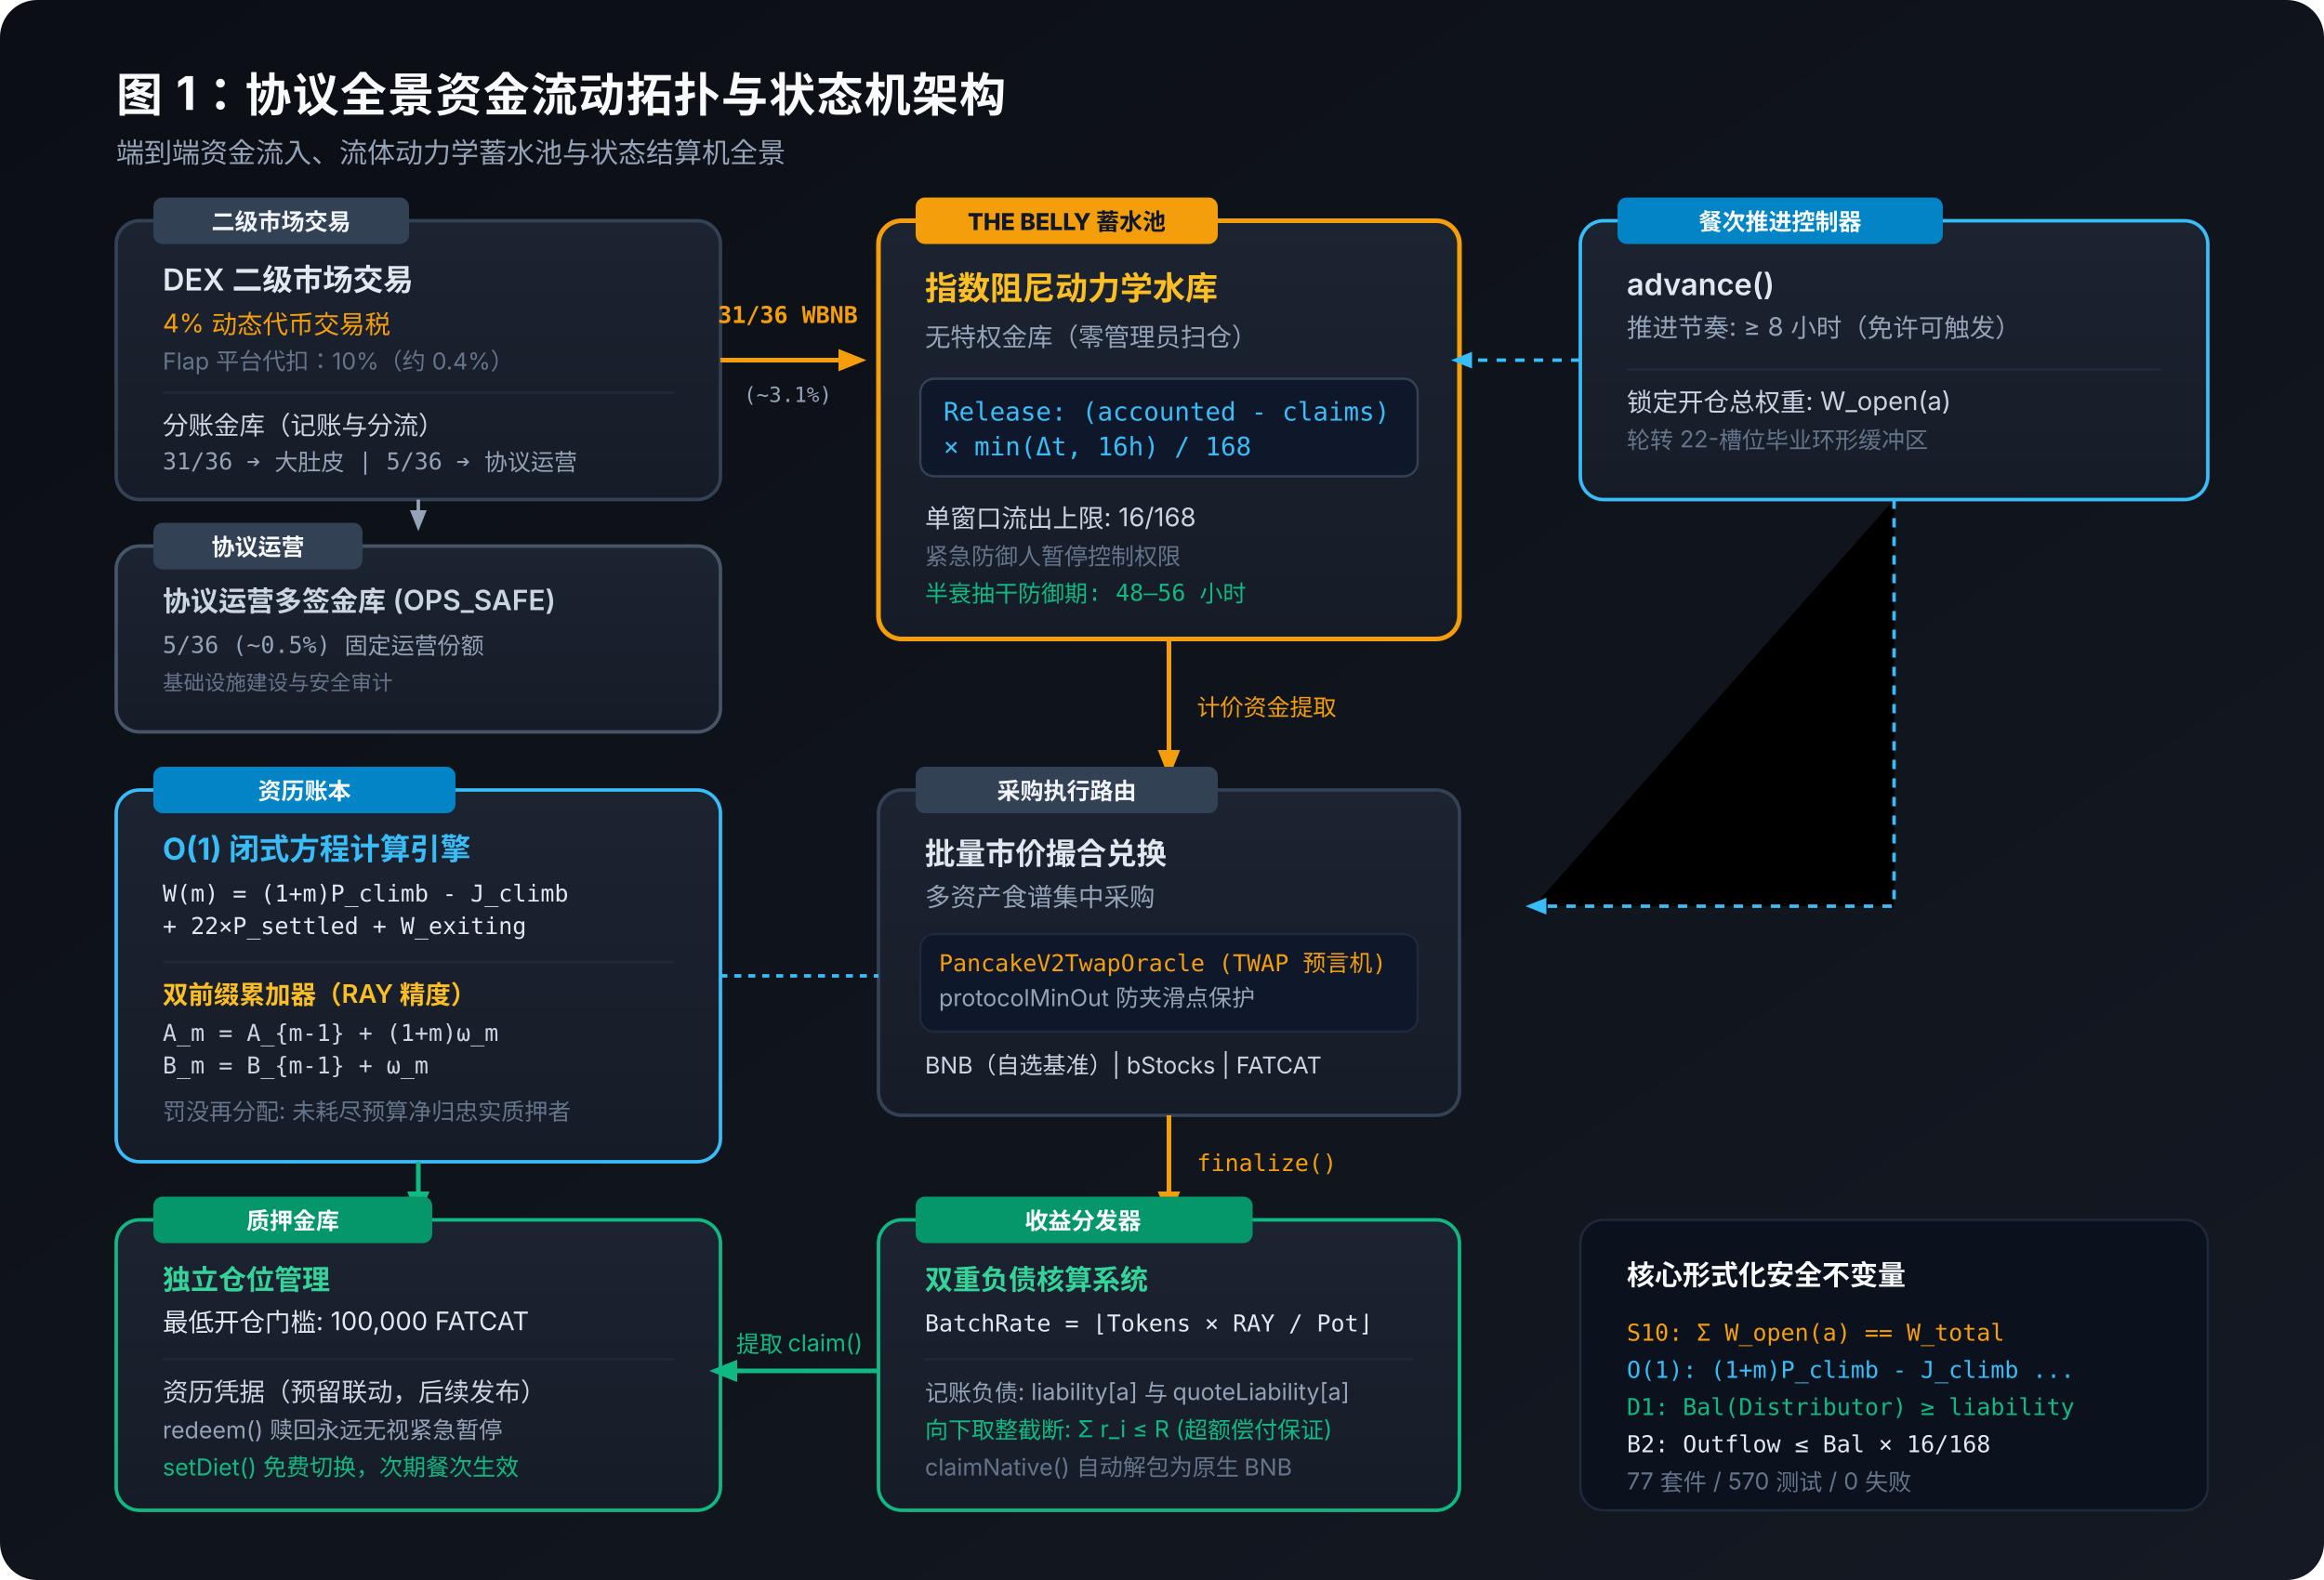
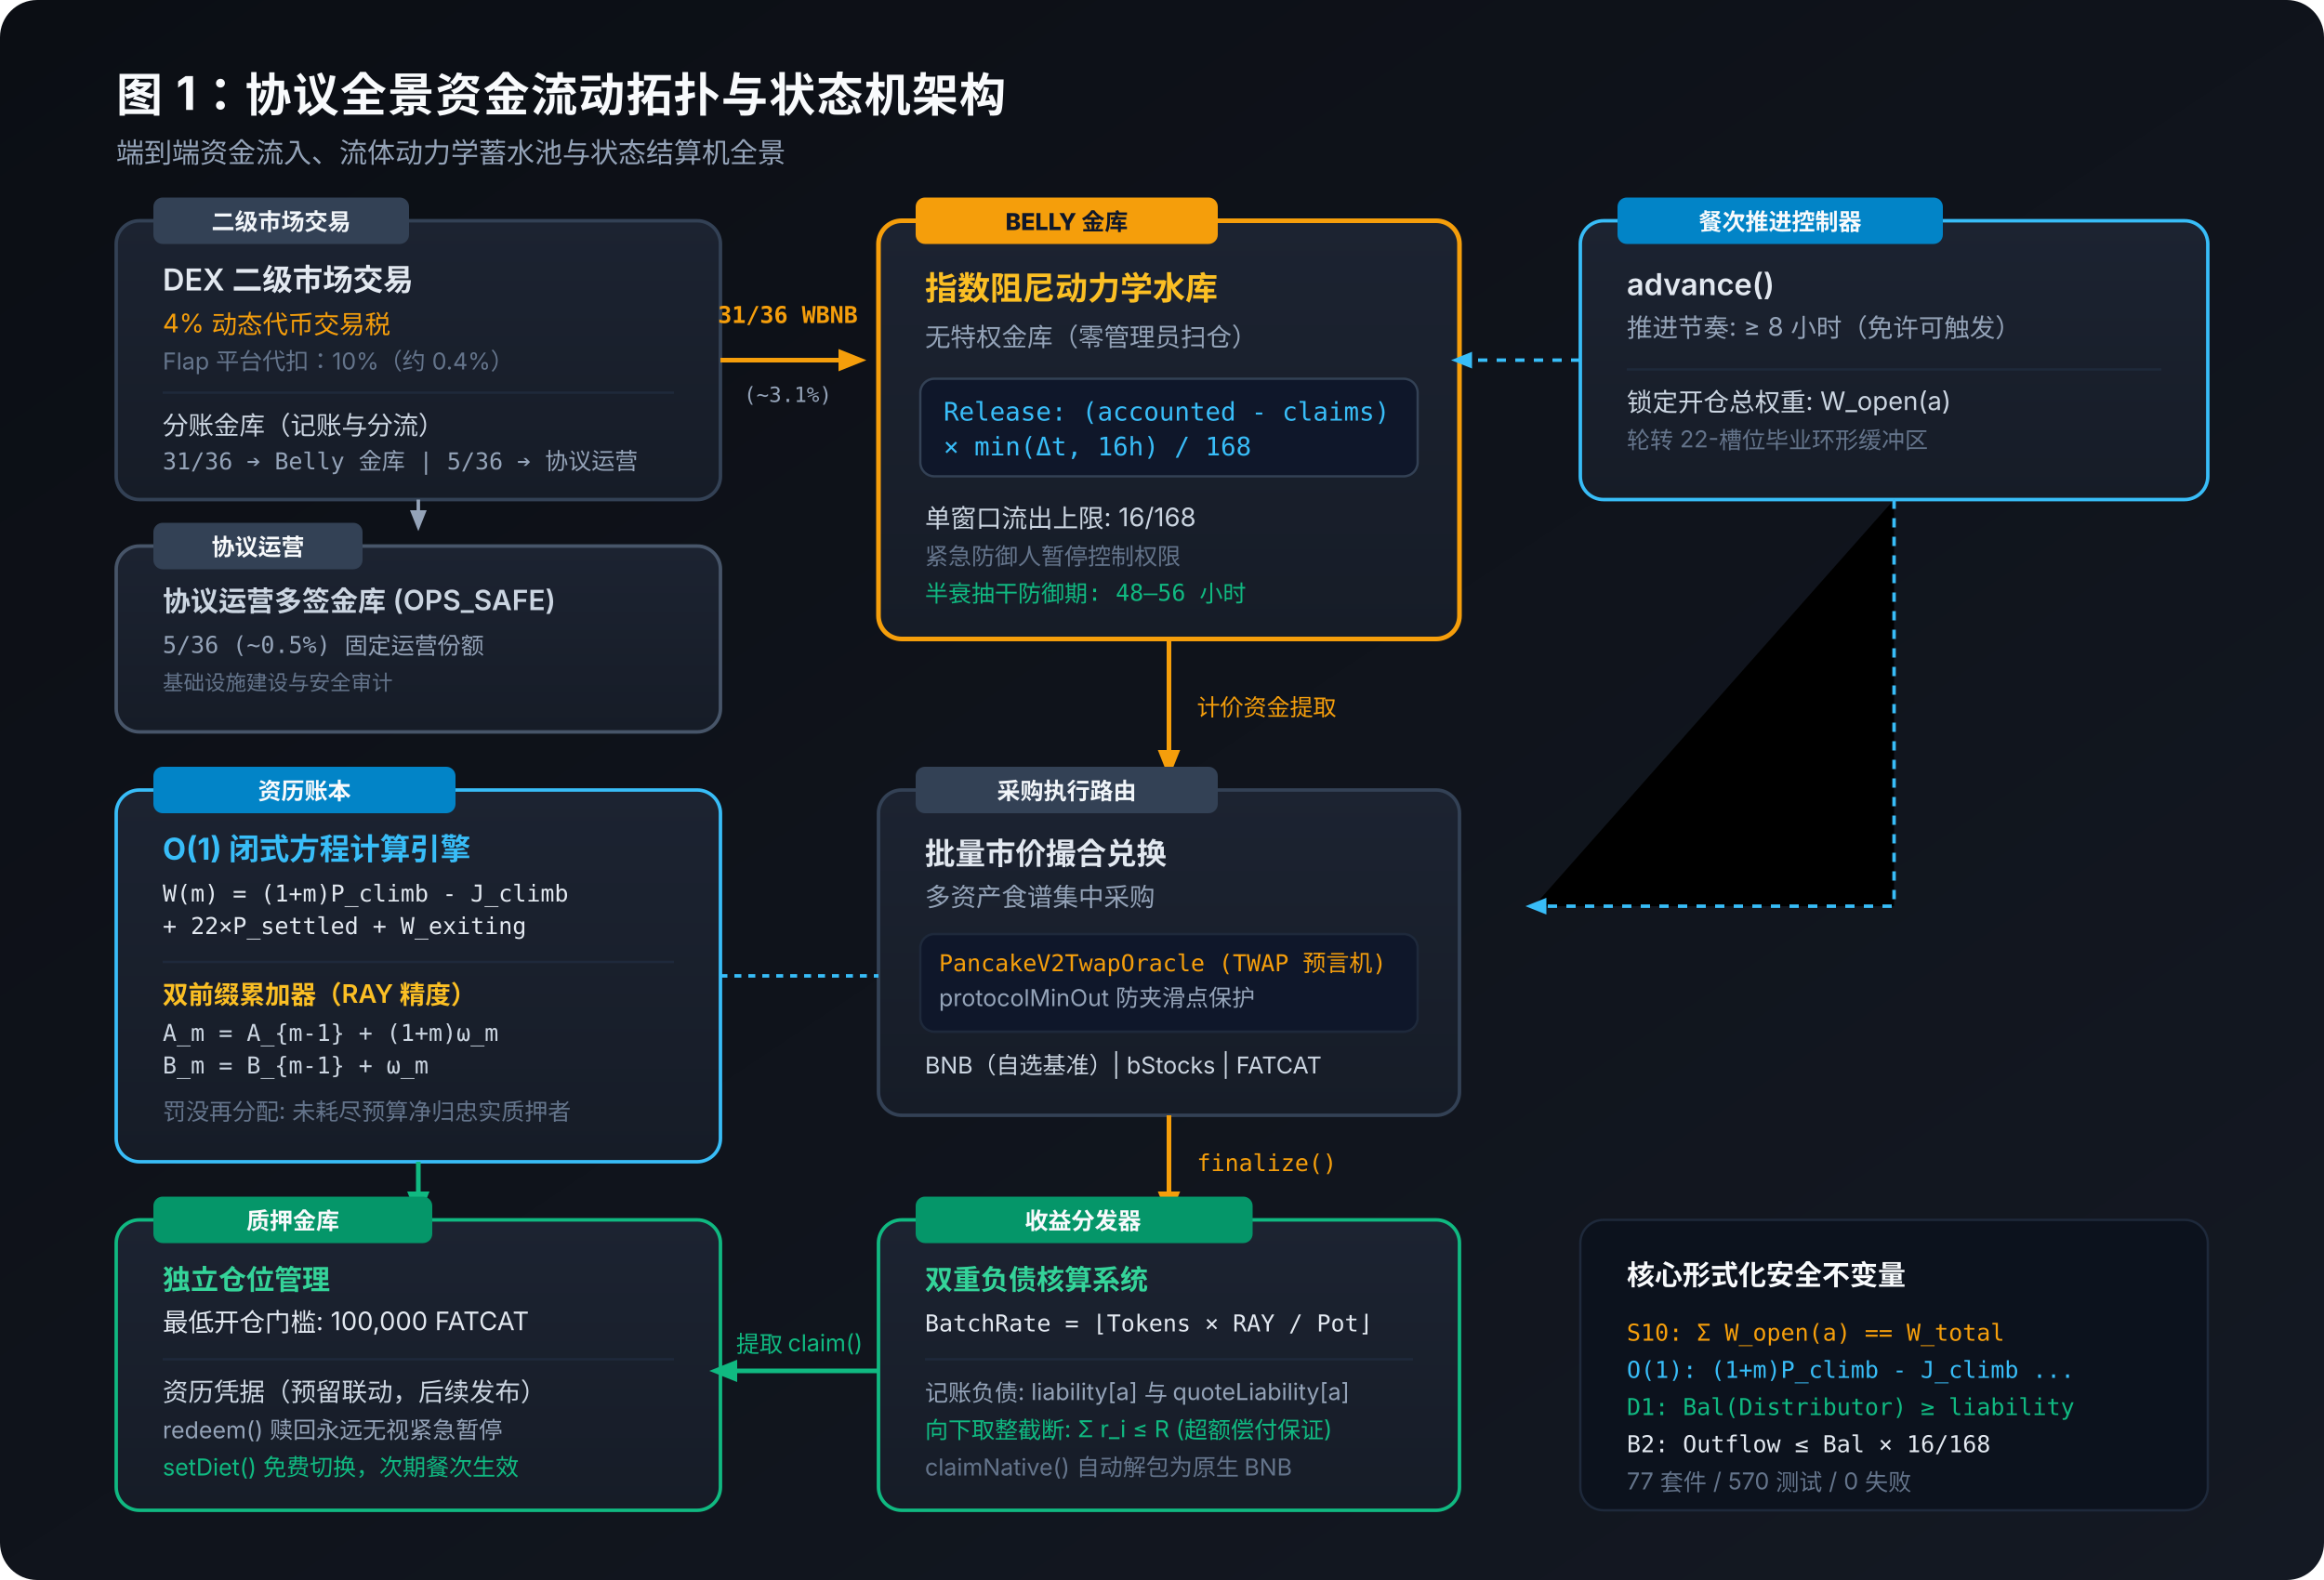
<svg xmlns="http://www.w3.org/2000/svg" viewBox="0 0 1000 680" width="100%" height="100%">
  <defs>
    <linearGradient id="bgGrad" x1="0%" y1="0%" x2="100%" y2="100%">
      <stop offset="0%" stop-color="#0b0e14" />
      <stop offset="100%" stop-color="#141923" />
    </linearGradient>
    <linearGradient id="cardGrad" x1="0%" y1="0%" x2="0%" y2="100%">
      <stop offset="0%" stop-color="#1c2331" />
      <stop offset="100%" stop-color="#161c27" />
    </linearGradient>
    <linearGradient id="goldGrad" x1="0%" y1="0%" x2="100%" y2="0%">
      <stop offset="0%" stop-color="#f59e0b" />
      <stop offset="100%" stop-color="#d97706" />
    </linearGradient>
    <linearGradient id="emeraldGrad" x1="0%" y1="0%" x2="100%" y2="0%">
      <stop offset="0%" stop-color="#10b981" />
      <stop offset="100%" stop-color="#059669" />
    </linearGradient>
    <linearGradient id="blueGrad" x1="0%" y1="0%" x2="100%" y2="0%">
      <stop offset="0%" stop-color="#38bdf8" />
      <stop offset="100%" stop-color="#0284c7" />
    </linearGradient>
    <filter id="glow" x="-20%" y="-20%" width="140%" height="140%">
      <feGaussianBlur stdDeviation="6" result="blur" />
      <feComposite in="SourceGraphic" in2="blur" operator="over" />
    </filter>
    <marker id="arrow" viewBox="0 0 10 10" refX="6" refY="5" markerWidth="6" markerHeight="6" orient="auto-start-reverse">
      <path d="M 0 1 L 10 5 L 0 9 z" fill="#f59e0b" />
    </marker>
    <marker id="arrow-blue" viewBox="0 0 10 10" refX="6" refY="5" markerWidth="6" markerHeight="6" orient="auto-start-reverse">
      <path d="M 0 1 L 10 5 L 0 9 z" fill="#38bdf8" />
    </marker>
    <marker id="arrow-emerald" viewBox="0 0 10 10" refX="6" refY="5" markerWidth="6" markerHeight="6" orient="auto-start-reverse">
      <path d="M 0 1 L 10 5 L 0 9 z" fill="#10b981" />
    </marker>
    <marker id="arrow-slate" viewBox="0 0 10 10" refX="6" refY="5" markerWidth="6" markerHeight="6" orient="auto-start-reverse">
      <path d="M 0 1 L 10 5 L 0 9 z" fill="#94a3b8" />
    </marker>
  </defs>
  <rect width="1000" height="680" fill="url(#bgGrad)" rx="16" />
  <text x="50" y="48" fill="#f8fafc" font-family="-apple-system, BlinkMacSystemFont, 'PingFang SC', 'Microsoft YaHei', sans-serif" font-size="20" font-weight="700" letter-spacing="0.5">图 1：协议全景资金流动拓扑与状态机架构</text>
  <text x="50" y="70" fill="#94a3b8" font-family="-apple-system, BlinkMacSystemFont, 'PingFang SC', 'Microsoft YaHei', sans-serif" font-size="12">端到端资金流入、流体动力学蓄水池与状态结算机全景</text>
  <g transform="translate(50, 95)">
    <rect width="260" height="120" rx="10" fill="url(#cardGrad)" stroke="#334155" stroke-width="1.5" />
    <rect x="16" y="-10" width="110" height="20" rx="4" fill="#334155" />
    <text x="71" y="4" fill="#f1f5f9" font-family="-apple-system, sans-serif" font-size="10" font-weight="700" text-anchor="middle">二级市场交易</text>
    <text x="20" y="30" fill="#e2e8f0" font-family="-apple-system, sans-serif" font-size="13" font-weight="600">DEX 二级市场交易</text>
    <text x="20" y="48" fill="#f59e0b" font-family="-apple-system, sans-serif" font-size="11">4% 动态代币交易税</text>
    <text x="20" y="64" fill="#64748b" font-family="-apple-system, sans-serif" font-size="10">Flap 平台代扣：10%（约 0.4%）</text>
    <line x1="20" y1="74" x2="240" y2="74" stroke="#1e293b" stroke-width="1" />
    <text x="20" y="92" fill="#cbd5e1" font-family="-apple-system, sans-serif" font-size="11">分账金库（记账与分流）</text>
-     <text x="20" y="107" fill="#94a3b8" font-family="ui-monospace, monospace" font-size="10">31/36 ➔ 大肚皮 | 5/36 ➔ 协议运营</text>
+     <text x="20" y="107" fill="#94a3b8" font-family="ui-monospace, monospace" font-size="10">31/36 ➔ Belly 金库 | 5/36 ➔ 协议运营</text>
  </g>
  <path d="M 310 155 L 368 155" stroke="#f59e0b" stroke-width="2" marker-end="url(#arrow)" />
  <text x="339" y="139" fill="#f59e0b" font-family="ui-monospace, monospace" font-size="10" font-weight="600" text-anchor="middle">31/36 WBNB</text>
  <text x="339" y="173" fill="#94a3b8" font-family="ui-monospace, monospace" font-size="9" text-anchor="middle">(~3.1%)</text>
  <g transform="translate(50, 235)">
    <rect width="260" height="80" rx="10" fill="url(#cardGrad)" stroke="#475569" stroke-width="1.5" />
    <rect x="16" y="-10" width="90" height="20" rx="4" fill="#334155" />
    <text x="61" y="4" fill="#f8fafc" font-family="-apple-system, sans-serif" font-size="10" font-weight="700" text-anchor="middle">协议运营</text>
    <text x="20" y="28" fill="#cbd5e1" font-family="-apple-system, sans-serif" font-size="12" font-weight="600">协议运营多签金库 (OPS_SAFE)</text>
    <text x="20" y="46" fill="#94a3b8" font-family="ui-monospace, monospace" font-size="10">5/36 (~0.5%) 固定运营份额</text>
    <text x="20" y="62" fill="#64748b" font-family="-apple-system, sans-serif" font-size="9">基础设施建设与安全审计</text>
  </g>
  <path d="M 180 215 L 180 225" stroke="#94a3b8" stroke-width="1.5" marker-end="url(#arrow-slate)" />
  <g transform="translate(378, 95)">
    <rect width="250" height="180" rx="10" fill="url(#cardGrad)" stroke="#f59e0b" stroke-width="2" />
    <rect x="16" y="-10" width="130" height="20" rx="4" fill="#f59e0b" />
-     <text x="81" y="4" fill="#0f172a" font-family="-apple-system, sans-serif" font-size="10" font-weight="800" text-anchor="middle">THE BELLY 蓄水池</text>
+     <text x="81" y="4" fill="#0f172a" font-family="-apple-system, sans-serif" font-size="10" font-weight="800" text-anchor="middle">BELLY 金库</text>
    <text x="20" y="34" fill="#fbbf24" font-family="-apple-system, sans-serif" font-size="14" font-weight="700">指数阻尼动力学水库</text>
    <text x="20" y="54" fill="#94a3b8" font-family="-apple-system, sans-serif" font-size="11">无特权金库（零管理员扫仓）</text>
    <rect x="18" y="68" width="214" height="42" rx="6" fill="#0f172a" stroke="#334155" stroke-width="1" />
    <text x="28" y="86" fill="#38bdf8" font-family="ui-monospace, monospace" font-size="11">Release: (accounted - claims)</text>
    <text x="28" y="101" fill="#38bdf8" font-family="ui-monospace, monospace" font-size="11">× min(Δt, 16h) / 168</text>
    <text x="20" y="132" fill="#cbd5e1" font-family="-apple-system, sans-serif" font-size="11">单窗口流出上限: 16/168</text>
    <text x="20" y="148" fill="#64748b" font-family="-apple-system, sans-serif" font-size="10">紧急防御人暂停控制权限</text>
    <text x="20" y="164" fill="#10b981" font-family="ui-monospace, monospace" font-size="10">半衰抽干防御期: 48–56 小时</text>
  </g>
  <path d="M 503 275 L 503 330" stroke="#f59e0b" stroke-width="2" marker-end="url(#arrow)" />
  <text x="515" y="308" fill="#f59e0b" font-family="-apple-system, sans-serif" font-size="10">计价资金提取</text>
  <g transform="translate(680, 95)">
    <rect width="270" height="120" rx="10" fill="url(#cardGrad)" stroke="#38bdf8" stroke-width="1.5" />
    <rect x="16" y="-10" width="140" height="20" rx="4" fill="#0284c7" />
    <text x="86" y="4" fill="#f8fafc" font-family="-apple-system, sans-serif" font-size="10" font-weight="700" text-anchor="middle">餐次推进控制器</text>
    <text x="20" y="32" fill="#e2e8f0" font-family="-apple-system, sans-serif" font-size="13" font-weight="600">advance()</text>
    <text x="20" y="50" fill="#94a3b8" font-family="-apple-system, sans-serif" font-size="11">推进节奏: ≥ 8 小时（免许可触发）</text>
    <line x1="20" y1="64" x2="250" y2="64" stroke="#1e293b" stroke-width="1" />
    <text x="20" y="82" fill="#cbd5e1" font-family="-apple-system, sans-serif" font-size="11">锁定开仓总权重: W_open(a)</text>
    <text x="20" y="98" fill="#64748b" font-family="-apple-system, sans-serif" font-size="10">轮转 22-槽位毕业环形缓冲区</text>
  </g>
  <path d="M 680 155 L 628 155" stroke="#38bdf8" stroke-width="1.5" stroke-dasharray="4" marker-end="url(#arrow-blue)" />
  <path d="M 815 215 L 815 390 L 660 390" stroke="#38bdf8" stroke-width="1.5" stroke-dasharray="4" marker-end="url(#arrow-blue)" />
  <g transform="translate(378, 340)">
    <rect width="250" height="140" rx="10" fill="url(#cardGrad)" stroke="#334155" stroke-width="1.5" />
    <rect x="16" y="-10" width="130" height="20" rx="4" fill="#334155" />
    <text x="81" y="4" fill="#f1f5f9" font-family="-apple-system, sans-serif" font-size="10" font-weight="700" text-anchor="middle">采购执行路由</text>
    <text x="20" y="32" fill="#e2e8f0" font-family="-apple-system, sans-serif" font-size="13" font-weight="600">批量市价撮合兑换</text>
    <text x="20" y="50" fill="#94a3b8" font-family="-apple-system, sans-serif" font-size="11">多资产食谱集中采购</text>
    <rect x="18" y="62" width="214" height="42" rx="6" fill="#0f172a" stroke="#1e293b" stroke-width="1" />
    <text x="26" y="78" fill="#f59e0b" font-family="ui-monospace, monospace" font-size="10">PancakeV2TwapOracle (TWAP 预言机)</text>
    <text x="26" y="93" fill="#94a3b8" font-family="-apple-system, sans-serif" font-size="10">protocolMinOut 防夹滑点保护</text>
    <text x="20" y="122" fill="#cbd5e1" font-family="-apple-system, sans-serif" font-size="10">BNB（自选基准）| bStocks | FATCAT</text>
  </g>
  <path d="M 503 480 L 503 520" stroke="#f59e0b" stroke-width="2" marker-end="url(#arrow)" />
  <text x="515" y="504" fill="#f59e0b" font-family="ui-monospace, monospace" font-size="10">finalize()</text>
  <g transform="translate(378, 525)">
    <rect width="250" height="125" rx="10" fill="url(#cardGrad)" stroke="#10b981" stroke-width="1.5" />
    <rect x="16" y="-10" width="145" height="20" rx="4" fill="#059669" />
    <text x="88" y="4" fill="#f8fafc" font-family="-apple-system, sans-serif" font-size="10" font-weight="700" text-anchor="middle">收益分发器</text>
    <text x="20" y="30" fill="#34d399" font-family="-apple-system, sans-serif" font-size="12" font-weight="700">双重负债核算系统</text>
    <text x="20" y="48" fill="#e2e8f0" font-family="ui-monospace, monospace" font-size="10">BatchRate = ⌊Tokens × RAY / Pot⌋</text>
    <line x1="20" y1="60" x2="230" y2="60" stroke="#1e293b" stroke-width="1" />
    <text x="20" y="78" fill="#94a3b8" font-family="-apple-system, sans-serif" font-size="10">记账负债: liability[a] 与 quoteLiability[a]</text>
    <text x="20" y="94" fill="#10b981" font-family="-apple-system, sans-serif" font-size="10">向下取整截断: Σ r_i ≤ R (超额偿付保证)</text>
    <text x="20" y="110" fill="#64748b" font-family="-apple-system, sans-serif" font-size="10">claimNative() 自动解包为原生 BNB</text>
  </g>
  <g transform="translate(50, 340)">
    <rect width="260" height="160" rx="10" fill="url(#cardGrad)" stroke="#38bdf8" stroke-width="1.5" />
    <rect x="16" y="-10" width="130" height="20" rx="4" fill="#0284c7" />
    <text x="81" y="4" fill="#f8fafc" font-family="-apple-system, sans-serif" font-size="10" font-weight="700" text-anchor="middle">资历账本</text>
    <text x="20" y="30" fill="#38bdf8" font-family="-apple-system, sans-serif" font-size="13" font-weight="700">O(1) 闭式方程计算引擎</text>
    <text x="20" y="48" fill="#e2e8f0" font-family="ui-monospace, monospace" font-size="10">W(m) = (1+m)P_climb - J_climb</text>
    <text x="20" y="62" fill="#e2e8f0" font-family="ui-monospace, monospace" font-size="10">     + 22×P_settled + W_exiting</text>
    <line x1="20" y1="74" x2="240" y2="74" stroke="#1e293b" stroke-width="1" />
    <text x="20" y="92" fill="#fbbf24" font-family="-apple-system, sans-serif" font-size="11" font-weight="600">双前缀累加器（RAY 精度）</text>
    <text x="20" y="108" fill="#cbd5e1" font-family="ui-monospace, monospace" font-size="10">A_m = A_{m-1} + (1+m)ω_m</text>
    <text x="20" y="122" fill="#cbd5e1" font-family="ui-monospace, monospace" font-size="10">B_m = B_{m-1} + ω_m</text>
    <text x="20" y="142" fill="#64748b" font-family="-apple-system, sans-serif" font-size="10">罚没再分配: 未耗尽预算净归忠实质押者</text>
  </g>
  <path d="M 310 420 L 378 420" stroke="#38bdf8" stroke-width="1.5" stroke-dasharray="3" />
  <path d="M 180 500 L 180 520" stroke="#10b981" stroke-width="2" marker-end="url(#arrow-emerald)" />
  <g transform="translate(50, 525)">
    <rect width="260" height="125" rx="10" fill="url(#cardGrad)" stroke="#10b981" stroke-width="1.5" />
    <rect x="16" y="-10" width="120" height="20" rx="4" fill="#059669" />
    <text x="76" y="4" fill="#f8fafc" font-family="-apple-system, sans-serif" font-size="10" font-weight="700" text-anchor="middle">质押金库</text>
    <text x="20" y="30" fill="#34d399" font-family="-apple-system, sans-serif" font-size="12" font-weight="700">独立仓位管理</text>
    <text x="20" y="48" fill="#e2e8f0" font-family="-apple-system, sans-serif" font-size="11">最低开仓门槛: 100,000 FATCAT</text>
    <line x1="20" y1="60" x2="240" y2="60" stroke="#1e293b" stroke-width="1" />
    <text x="20" y="78" fill="#cbd5e1" font-family="-apple-system, sans-serif" font-size="11">资历凭据（预留联动，后续发布）</text>
    <text x="20" y="94" fill="#94a3b8" font-family="-apple-system, sans-serif" font-size="10">redeem() 赎回永远无视紧急暂停</text>
    <text x="20" y="110" fill="#10b981" font-family="-apple-system, sans-serif" font-size="10">setDiet() 免费切换，次期餐次生效</text>
  </g>
  <path d="M 378 590 L 310 590" stroke="#10b981" stroke-width="2" marker-end="url(#arrow-emerald)" />
  <text x="344" y="582" fill="#10b981" font-family="-apple-system, sans-serif" font-size="10" text-anchor="middle">提取 claim()</text>
  <g transform="translate(680, 525)">
    <rect width="270" height="125" rx="10" fill="#0c121d" stroke="#1e293b" stroke-width="1" />
    <text x="20" y="28" fill="#f8fafc" font-family="-apple-system, sans-serif" font-size="12" font-weight="700">核心形式化安全不变量</text>
    <text x="20" y="52" fill="#f59e0b" font-family="ui-monospace, monospace" font-size="10">S10: Σ W_open(a) == W_total</text>
    <text x="20" y="68" fill="#38bdf8" font-family="ui-monospace, monospace" font-size="10">O(1): (1+m)P_climb - J_climb ...</text>
    <text x="20" y="84" fill="#10b981" font-family="ui-monospace, monospace" font-size="10">D1: Bal(Distributor) ≥ liability</text>
    <text x="20" y="100" fill="#e2e8f0" font-family="ui-monospace, monospace" font-size="10">B2: Outflow ≤ Bal × 16/168</text>
    <text x="20" y="116" fill="#64748b" font-family="-apple-system, sans-serif" font-size="10">77 套件 / 570 测试 / 0 失败</text>
  </g>
</svg>
